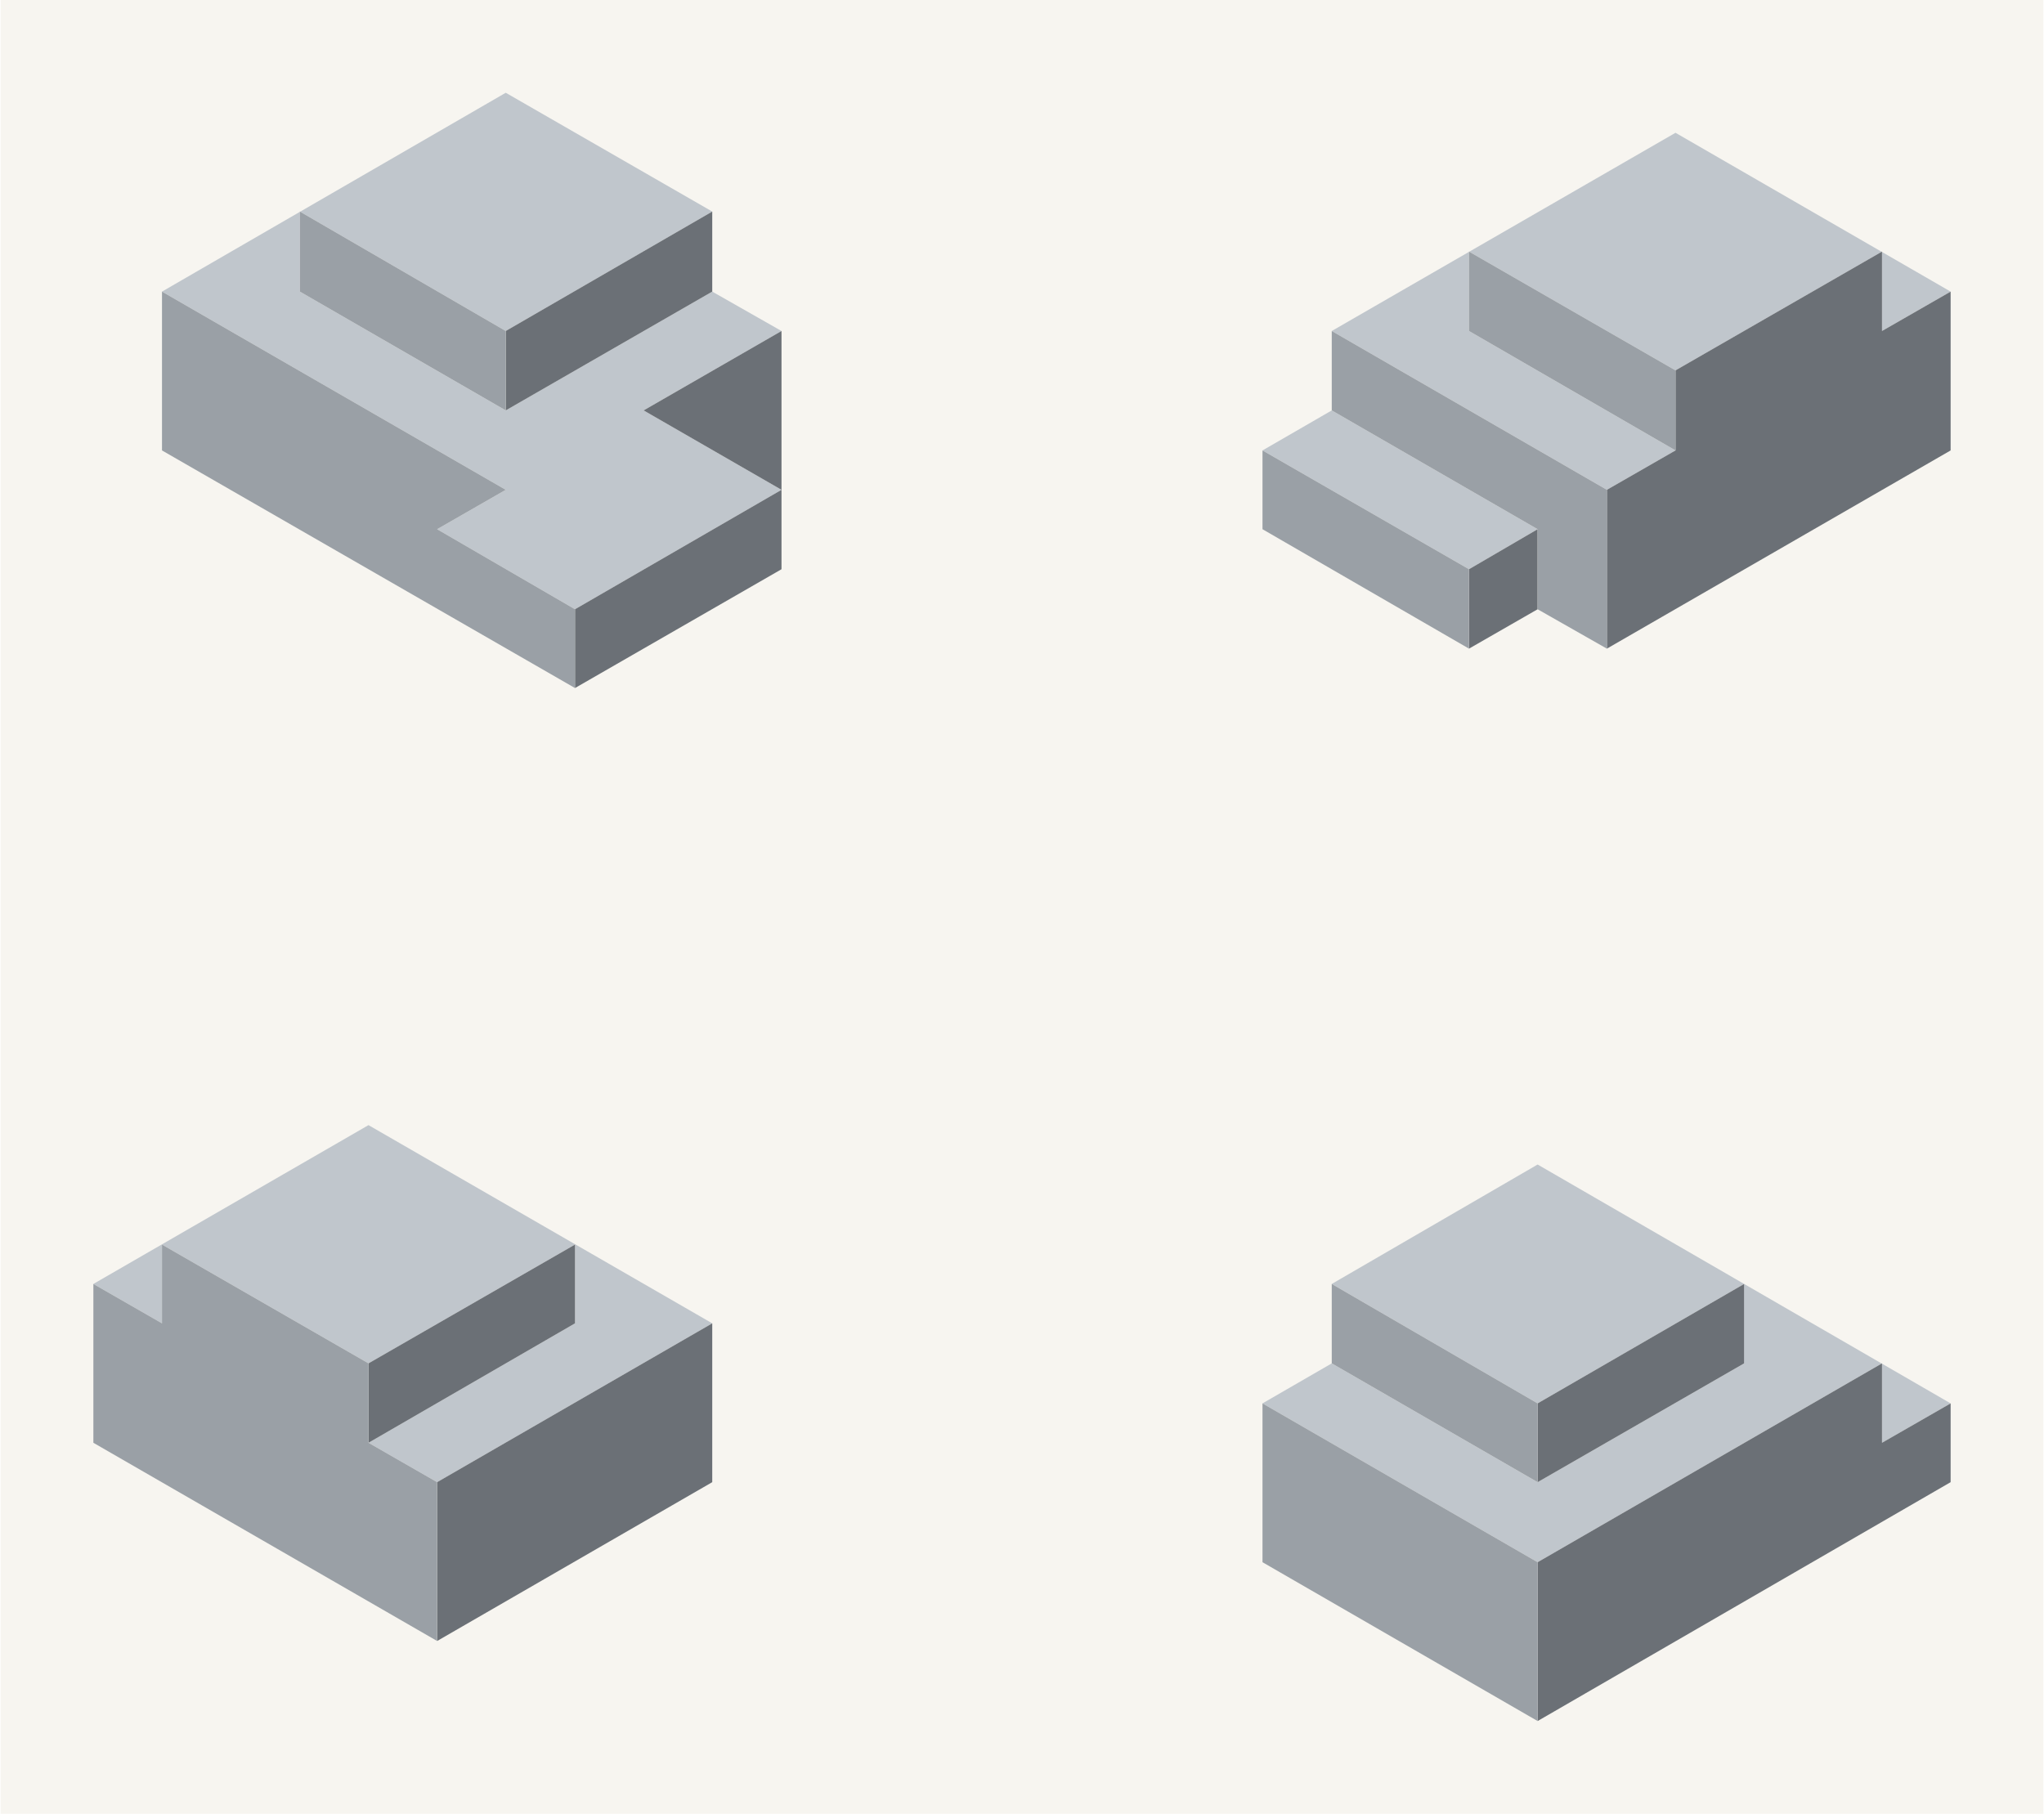
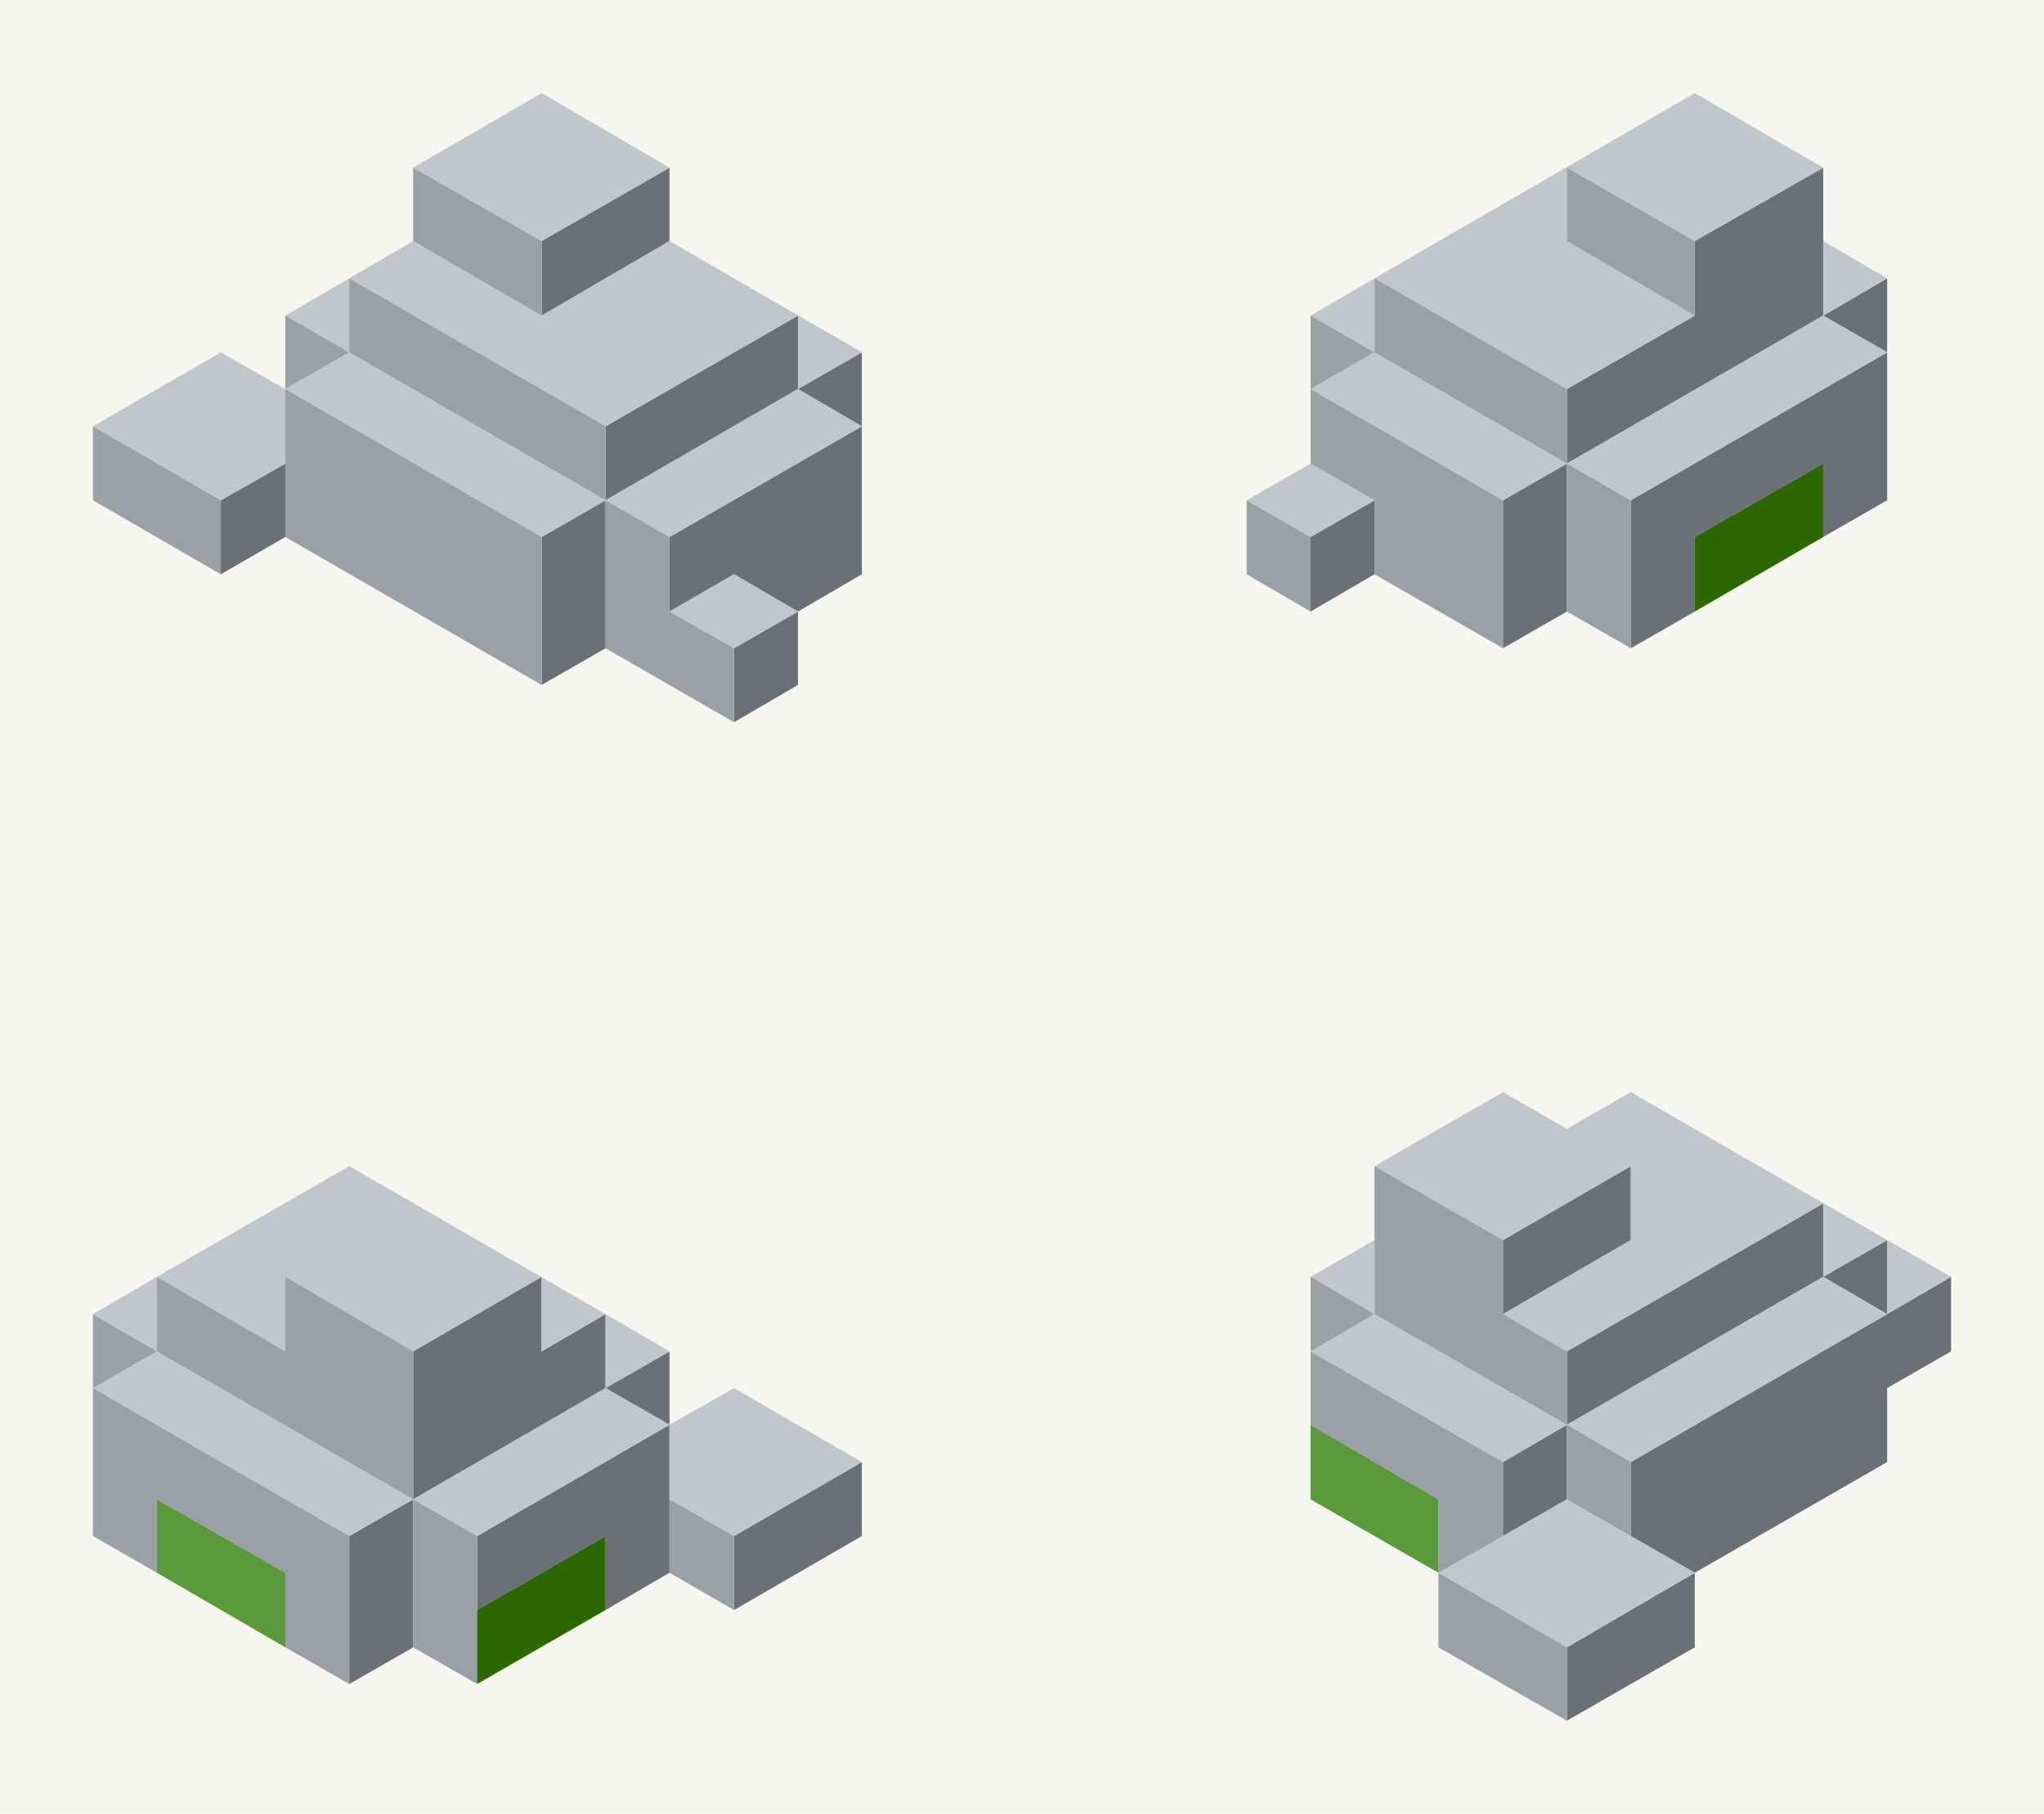
- <svg xmlns="http://www.w3.org/2000/svg" width="640" height="568" viewBox="-0.146 -0.021 3.215 2.855">
-   <rect x="-0.146" y="-0.021" width="3.215" height="2.855" fill="#f7f5f0" />
-   <path fill="#c0c6cc" d="M0.649 0.125L0.974 0.312L0.649 0.5L0.325 0.312L0.325 0.438L0.649 0.625L0.974 0.438L1.083 0.5L0.866 0.625L1.083 0.75L0.758 0.938L0.541 0.812L0.649 0.75L0.108 0.438ZM2.49 0.188L2.923 0.438L2.815 0.5L2.815 0.375L2.49 0.562L2.165 0.375L2.165 0.5L2.49 0.688L2.382 0.75L1.949 0.5ZM1.949 0.625L2.273 0.812L2.165 0.875L1.84 0.688ZM0.433 1.75L0.974 2.062L0.541 2.312L0.433 2.25L0.758 2.062L0.758 1.938L0.433 2.125L0.108 1.938L0.108 2.062L0 2ZM2.923 2.188L2.815 2.25L2.815 2.125L2.273 2.438L1.84 2.188L1.949 2.125L2.273 2.312L2.598 2.125L2.598 2L2.273 2.188L1.949 2L2.273 1.812Z" />
-   <path fill="#6b7076" d="M0.974 0.312L0.974 0.438L0.649 0.625L0.649 0.5ZM1.083 0.5L1.083 0.875L0.758 1.062L0.758 0.938L1.083 0.75L0.866 0.625ZM2.815 0.375L2.815 0.5L2.923 0.438L2.923 0.688L2.382 1L2.382 0.75L2.49 0.688L2.49 0.562ZM2.165 0.875L2.273 0.812L2.273 0.938L2.165 1ZM0.758 1.938L0.758 2.062L0.433 2.25L0.433 2.125ZM0.974 2.062L0.974 2.312L0.541 2.562L0.541 2.312ZM2.598 2L2.598 2.125L2.273 2.312L2.273 2.188ZM2.815 2.125L2.815 2.25L2.923 2.188L2.923 2.312L2.273 2.688L2.273 2.438Z" />
-   <path fill="#9aa0a6" d="M0.325 0.312L0.649 0.5L0.649 0.625L0.325 0.438ZM0.108 0.438L0.649 0.75L0.541 0.812L0.758 0.938L0.758 1.062L0.108 0.688ZM2.165 0.375L2.49 0.562L2.49 0.688L2.165 0.5ZM1.949 0.5L2.382 0.75L2.382 1L2.273 0.938L2.273 0.812L1.949 0.625ZM1.84 0.688L2.165 0.875L2.165 1L1.84 0.812ZM0.108 1.938L0.433 2.125L0.433 2.25L0.541 2.312L0.541 2.562L0 2.25L0 2L0.108 2.062ZM1.949 2.125L1.949 2L2.273 2.188L2.273 2.312ZM1.84 2.188L2.273 2.438L2.273 2.688L1.84 2.438Z" />
+ <svg xmlns="http://www.w3.org/2000/svg" width="640" height="568" viewBox="-0.157 -0.095 3.453 3.064">
+   <rect x="-0.157" y="-0.095" width="3.453" height="3.064" fill="#f7f5f0" />
+   <path fill="#6b7076" d="M0.758 0.312L0.974 0.188L0.974 0.312L0.758 0.438ZM1.191 0.438L1.191 0.562L1.299 0.5L1.299 0.875L1.191 0.938L1.191 1.062L1.083 1.125L1.083 1L1.191 0.938L1.083 0.875L0.974 0.938L0.974 0.812L1.299 0.625L1.191 0.562L0.866 0.75L0.866 1L0.758 1.062L0.758 0.812L0.866 0.75L0.866 0.625ZM0.216 0.75L0.325 0.688L0.325 0.812L0.216 0.875ZM3.031 0.5L2.923 0.438L3.031 0.375L3.031 0.75L2.923 0.812L2.923 0.688L2.706 0.812L2.706 0.938L2.598 1L2.598 0.75ZM2.706 0.312L2.923 0.188L2.923 0.438L2.49 0.688L2.49 0.938L2.382 1L2.382 0.75L2.49 0.688L2.49 0.562L2.706 0.438ZM2.057 0.812L2.165 0.75L2.165 0.875L2.057 0.938ZM0.433 2.5L0.541 2.438L0.541 2.188L0.758 2.062L0.758 2.188L0.866 2.125L0.866 2.25L0.974 2.188L0.974 2.312L0.866 2.25L0.541 2.438L0.541 2.688L0.433 2.75ZM0.974 2.312L0.974 2.562L0.866 2.625L0.866 2.5L0.649 2.625L0.649 2.5ZM1.299 2.375L1.299 2.5L1.083 2.625L1.083 2.5ZM2.598 1.875L2.598 2L2.382 2.125L2.382 2ZM2.923 1.938L2.923 2.062L3.031 2L3.031 2.125L3.139 2.062L3.139 2.188L3.031 2.25L3.031 2.375L2.706 2.562L2.598 2.5L2.598 2.375L3.031 2.125L2.923 2.062L2.49 2.312L2.49 2.438L2.382 2.5L2.382 2.375L2.49 2.312L2.49 2.188ZM2.706 2.562L2.706 2.688L2.49 2.812L2.49 2.688Z" />
+   <path fill="#c0c6cc" d="M0.974 0.312L1.299 0.5L1.191 0.562L1.299 0.625L0.974 0.812L0.866 0.75L0.758 0.812L0.325 0.562L0.325 0.688L0.216 0.75L0 0.625L0.216 0.5L0.325 0.562L0.433 0.5L0.866 0.75L1.191 0.562L1.191 0.438L0.866 0.625L0.433 0.375L0.433 0.5L0.325 0.438L0.541 0.312L0.758 0.438ZM0.974 0.938L1.083 0.875L1.191 0.938L1.083 1ZM0.758 0.312L0.541 0.188L0.758 0.062L0.974 0.188ZM2.923 0.438L2.923 0.312L3.031 0.375L2.923 0.438L3.031 0.5L2.598 0.75L2.49 0.688L2.382 0.75L2.057 0.562L2.165 0.5L2.057 0.438L2.165 0.375L2.165 0.5L2.49 0.688ZM2.706 0.312L2.49 0.188L2.49 0.312L2.706 0.438L2.49 0.562L2.165 0.375L2.706 0.062L2.923 0.188ZM2.057 0.688L2.165 0.75L2.057 0.812L1.949 0.75ZM0 2.25L0.108 2.188L0 2.125L0.108 2.062L0.108 2.188L0.541 2.438L0.866 2.25L0.866 2.125L0.974 2.188L0.866 2.25L0.974 2.312L1.083 2.25L1.299 2.375L1.083 2.5L0.974 2.438L0.974 2.312L0.649 2.5L0.541 2.438L0.433 2.5ZM0.433 1.875L0.866 2.125L0.758 2.188L0.758 2.062L0.541 2.188L0.325 2.062L0.325 2.188L0.108 2.062ZM2.598 1.875L2.382 2L2.165 1.875L2.382 1.75L2.49 1.812L2.598 1.75L3.139 2.062L3.031 2.125L3.031 2L2.923 2.062L3.031 2.125L2.598 2.375L2.49 2.312L2.923 2.062L2.923 1.938L2.49 2.188L2.382 2.125L2.598 2ZM2.057 2.062L2.165 2L2.165 2.125L2.49 2.312L2.382 2.375L2.057 2.188L2.165 2.125ZM2.49 2.438L2.706 2.562L2.49 2.688L2.273 2.562Z" />
+   <path fill="#9aa0a6" d="M0.541 0.312L0.541 0.188L0.758 0.312L0.758 0.438ZM0.433 0.375L0.866 0.625L0.866 0.75L0.974 0.812L0.974 0.938L1.083 1L1.083 1.125L0.866 1L0.866 0.75L0.433 0.5L0.325 0.562L0.758 0.812L0.758 1.062L0.325 0.812L0.325 0.438L0.433 0.5ZM0 0.625L0.216 0.75L0.216 0.875L0 0.75ZM2.49 0.688L2.165 0.5L2.057 0.562L2.057 0.438L2.165 0.5L2.165 0.375L2.49 0.562ZM2.49 0.688L2.598 0.75L2.598 1L2.49 0.938ZM2.49 0.312L2.49 0.188L2.706 0.312L2.706 0.438ZM2.057 0.562L2.382 0.75L2.382 1L2.165 0.875L2.165 0.75L2.057 0.688ZM1.949 0.75L2.057 0.812L2.057 0.938L1.949 0.875ZM0 2.25L0 2.125L0.108 2.188ZM0 2.25L0.433 2.5L0.433 2.75L0.325 2.688L0.325 2.562L0.108 2.438L0.108 2.562L0 2.5ZM0.325 2.062L0.541 2.188L0.541 2.438L0.649 2.5L0.649 2.75L0.541 2.688L0.541 2.438L0.108 2.188L0.108 2.062L0.325 2.188ZM0.974 2.438L1.083 2.5L1.083 2.625L0.974 2.562ZM2.382 2L2.382 2.125L2.49 2.188L2.49 2.312L2.598 2.375L2.598 2.5L2.49 2.438L2.49 2.312L2.165 2.125L2.057 2.188L2.382 2.375L2.382 2.5L2.273 2.562L2.49 2.688L2.49 2.812L2.273 2.688L2.273 2.438L2.057 2.312L2.057 2.062L2.165 2.125L2.165 1.875Z" />
+   <path fill="#2b6900" d="M2.923 0.688L2.923 0.812L2.706 0.938L2.706 0.812ZM0.866 2.5L0.866 2.625L0.649 2.75L0.649 2.625Z" />
+   <path fill="#5a9a3c" d="M0.108 2.438L0.325 2.562L0.325 2.688L0.108 2.562ZM2.057 2.312L2.273 2.438L2.273 2.562L2.057 2.438Z" />
</svg>
